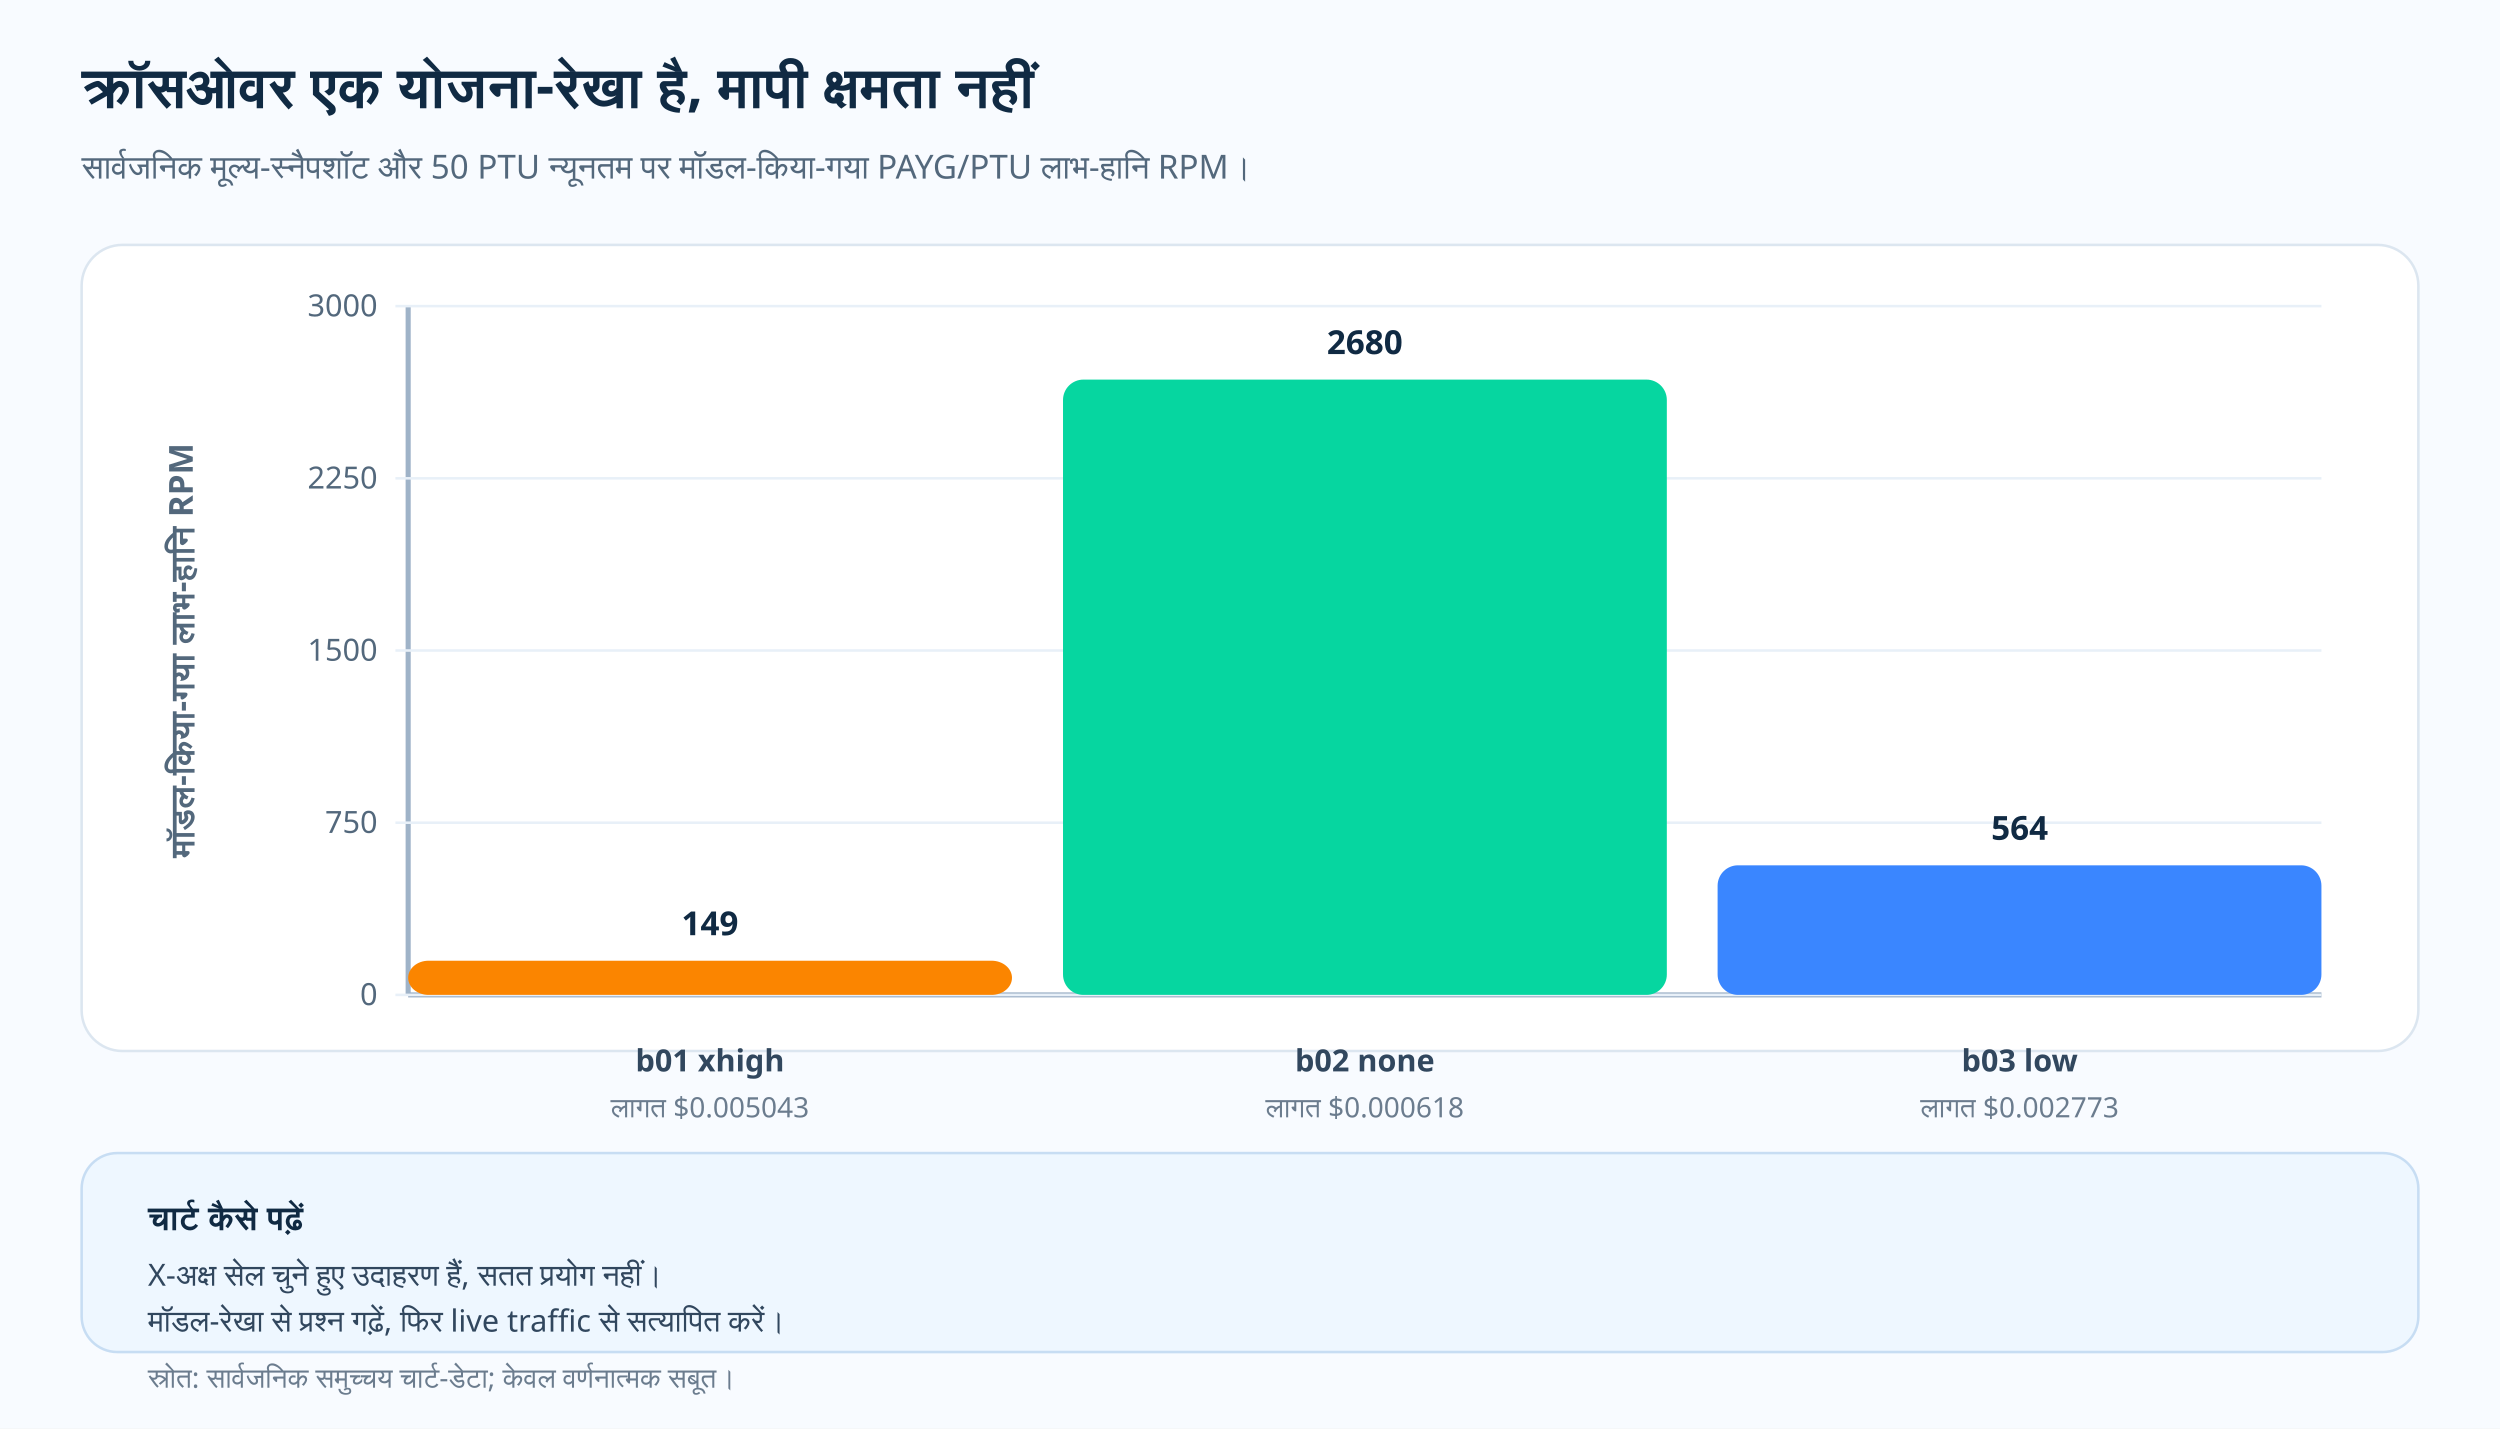
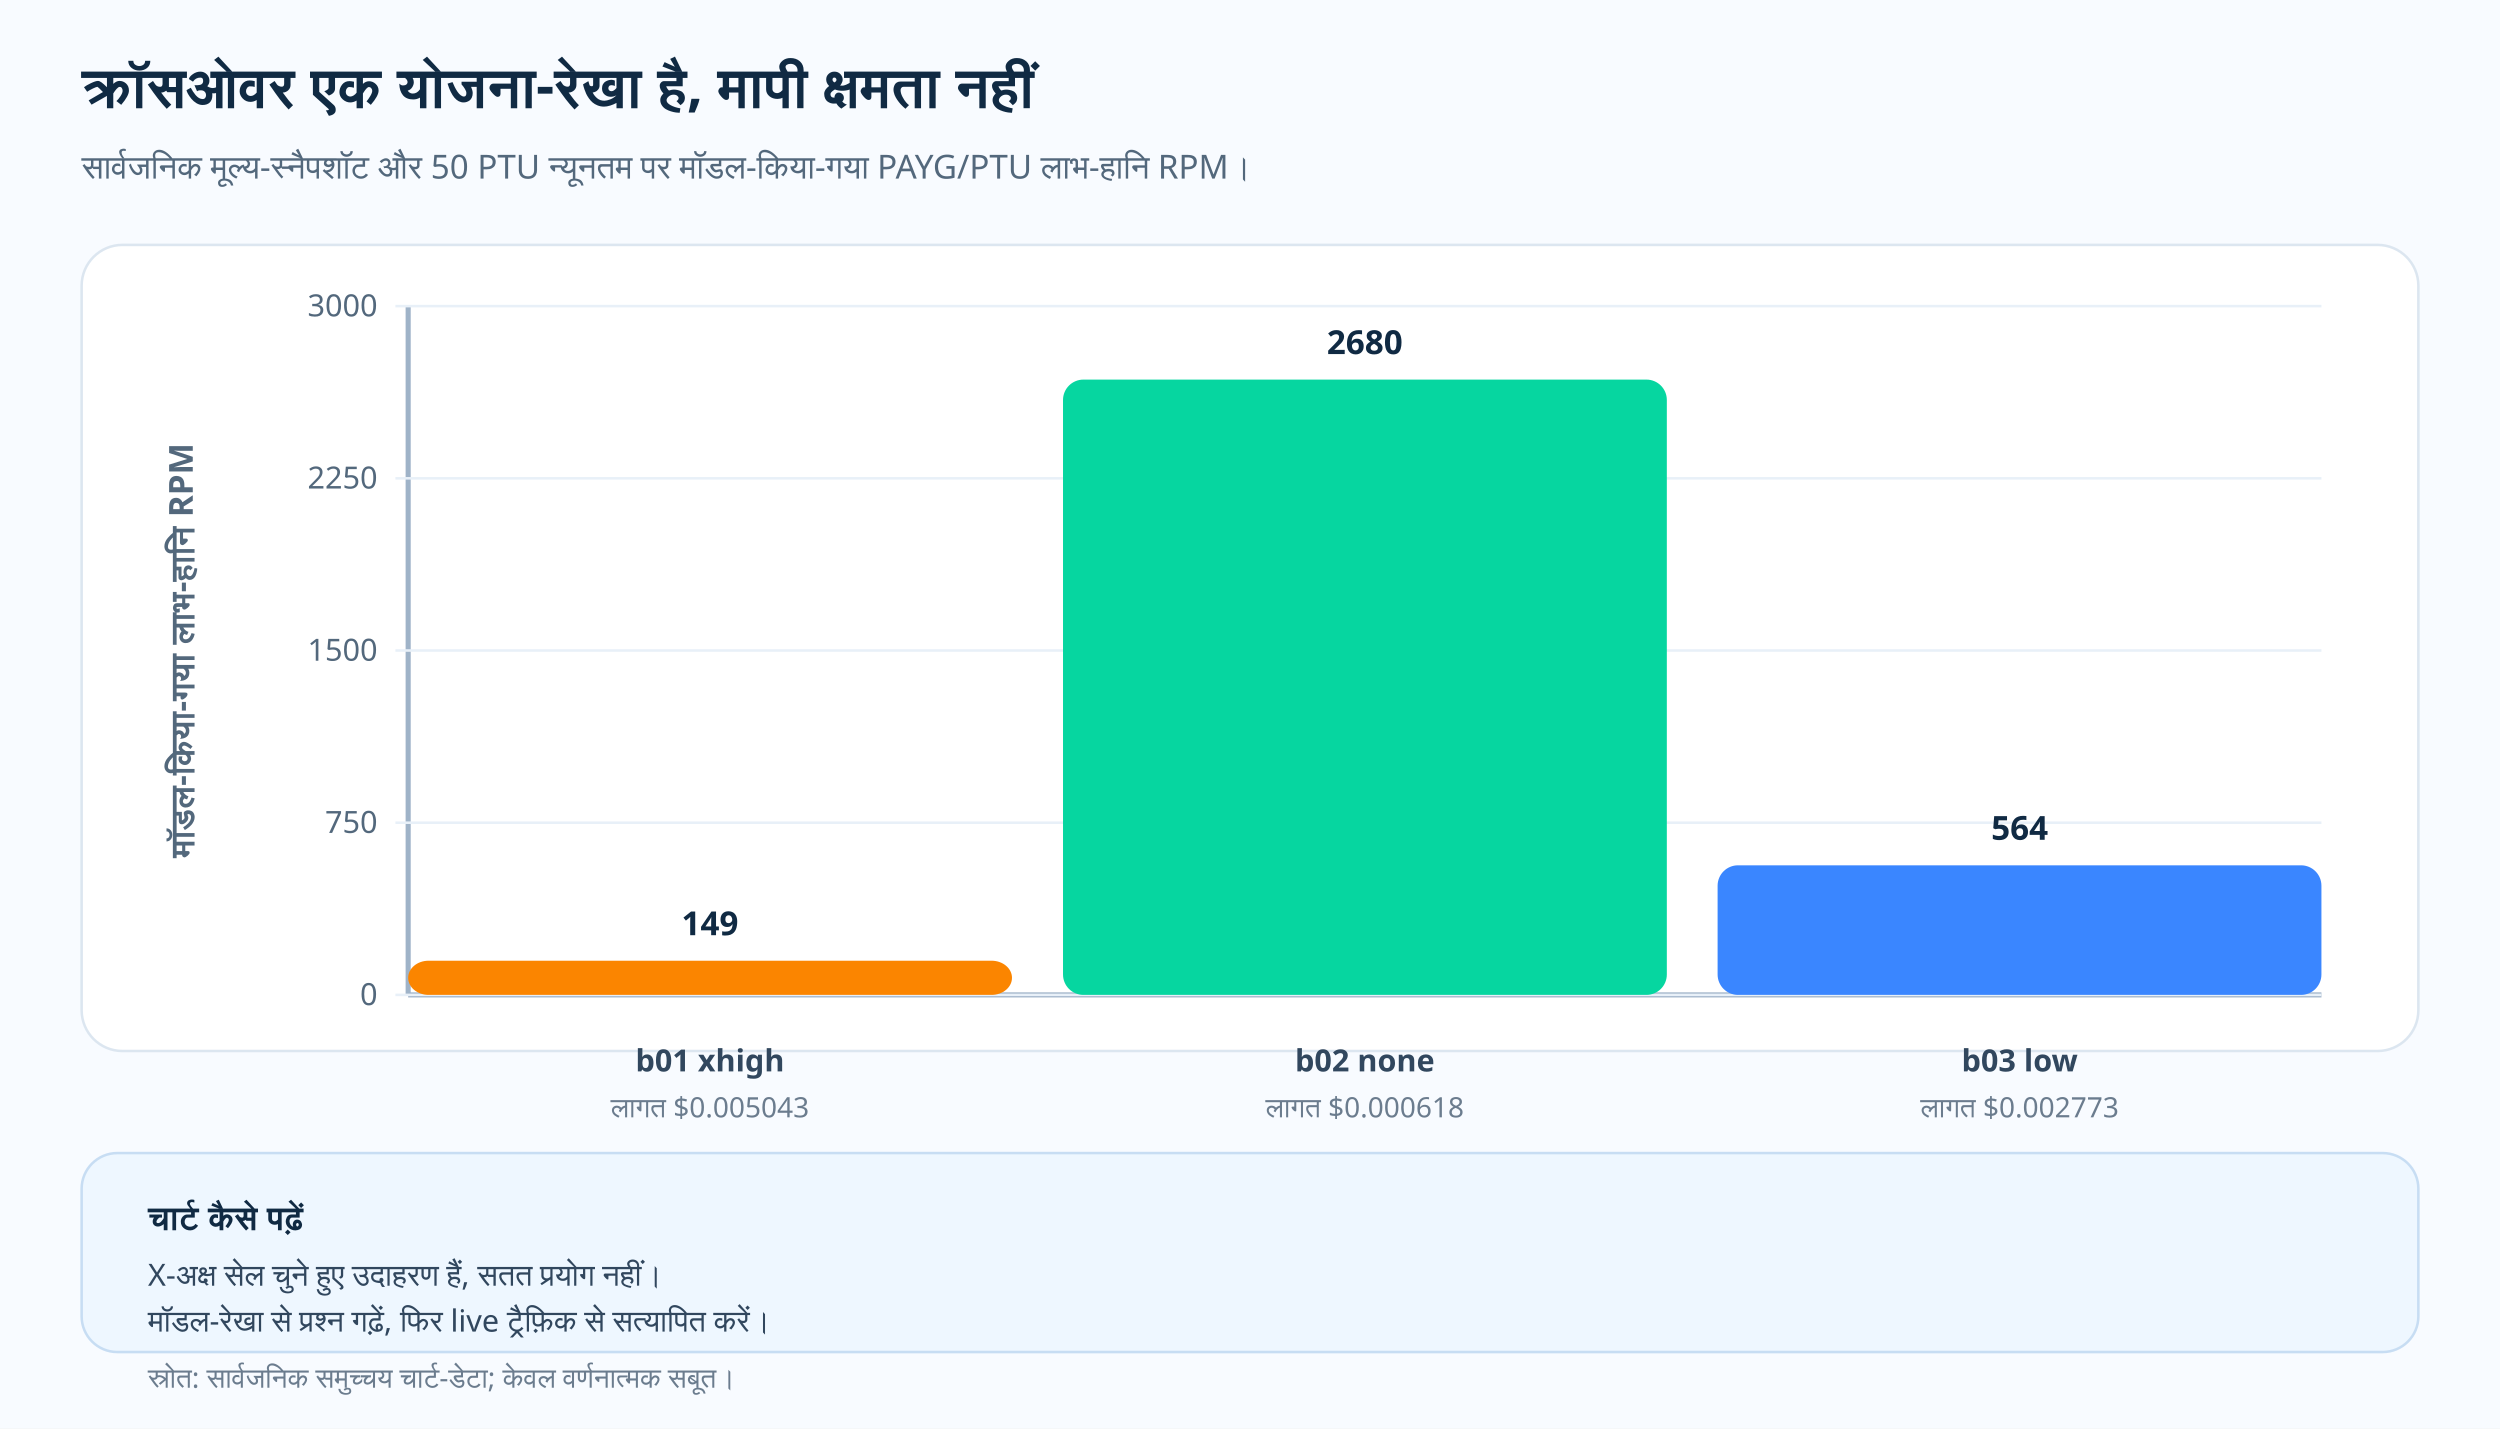
<svg xmlns="http://www.w3.org/2000/svg" role="img" aria-labelledby="title desc" viewBox="0 0 980 560">
  <rect width="980" height="560" fill="#f8fbff" />
  <text x="32" y="42" font-family="Segoe UI, system-ui, sans-serif" font-size="22" font-weight="700" fill="#102a43">क्रॉसओवर एक योजना-रेखा है, मापी क्षमता नहीं</text>
  <text x="32" y="70" font-family="Segoe UI, system-ui, sans-serif" font-size="13" fill="#53687c">सार्वजनिक मूल्य-स्नैपशॉट और 50 PTU न्यूनतम पर मॉडल-किया-गया PAYG/PTU लाभ-हानि RPM।</text>
  <rect x="32" y="96" width="916" height="316" rx="16" fill="#fff" stroke="#dce6f0" />
  <line x1="160" y1="390" x2="910" y2="390" stroke="#9fb3c8" stroke-width="2" />
  <line x1="160" y1="120" x2="160" y2="390" stroke="#9fb3c8" stroke-width="2" />
  <line x1="155" y1="390.0" x2="910" y2="390.0" stroke="#e8f0f8" />
  <text x="148" y="394.0" text-anchor="end" font-family="Segoe UI, system-ui, sans-serif" font-size="12" fill="#53687c">0</text>
  <line x1="155" y1="322.5" x2="910" y2="322.5" stroke="#e8f0f8" />
  <text x="148" y="326.5" text-anchor="end" font-family="Segoe UI, system-ui, sans-serif" font-size="12" fill="#53687c">750</text>
  <line x1="155" y1="255.0" x2="910" y2="255.0" stroke="#e8f0f8" />
  <text x="148" y="259.0" text-anchor="end" font-family="Segoe UI, system-ui, sans-serif" font-size="12" fill="#53687c">1500</text>
  <line x1="155" y1="187.5" x2="910" y2="187.5" stroke="#e8f0f8" />
  <text x="148" y="191.5" text-anchor="end" font-family="Segoe UI, system-ui, sans-serif" font-size="12" fill="#53687c">2250</text>
  <line x1="155" y1="120.0" x2="910" y2="120.0" stroke="#e8f0f8" />
  <text x="148" y="124.0" text-anchor="end" font-family="Segoe UI, system-ui, sans-serif" font-size="12" fill="#53687c">3000</text>
  <text x="76" y="255.0" transform="rotate(-90 76 255.0)" text-anchor="middle" font-family="Segoe UI, system-ui, sans-serif" font-size="13" font-weight="700" fill="#53687c">मॉडल-किया-गया लाभ-हानि RPM</text>
  <rect x="160.0" y="376.6" width="236.7" height="13.4" rx="8" fill="#fb8500" />
  <text x="278.3" y="366.6" text-anchor="middle" font-family="Segoe UI, system-ui, sans-serif" font-size="13" font-weight="700" fill="#102a43">149</text>
  <text x="278.3" y="420" text-anchor="middle" font-family="Segoe UI, system-ui, sans-serif" font-size="12" font-weight="700" fill="#31475e">b01 xhigh</text>
  <text x="278.3" y="438" text-anchor="middle" font-family="Segoe UI, system-ui, sans-serif" font-size="11" fill="#6b7c8e">लागत $0.005043</text>
  <rect x="416.7" y="148.8" width="236.7" height="241.2" rx="8" fill="#06d6a0" />
  <text x="535.0" y="138.8" text-anchor="middle" font-family="Segoe UI, system-ui, sans-serif" font-size="13" font-weight="700" fill="#102a43">2680</text>
  <text x="535.0" y="420" text-anchor="middle" font-family="Segoe UI, system-ui, sans-serif" font-size="12" font-weight="700" fill="#31475e">b02 none</text>
  <text x="535.0" y="438" text-anchor="middle" font-family="Segoe UI, system-ui, sans-serif" font-size="11" fill="#6b7c8e">लागत $0.000618</text>
  <rect x="673.3" y="339.2" width="236.7" height="50.8" rx="8" fill="#3a86ff" />
  <text x="791.7" y="329.2" text-anchor="middle" font-family="Segoe UI, system-ui, sans-serif" font-size="13" font-weight="700" fill="#102a43">564</text>
  <text x="791.7" y="420" text-anchor="middle" font-family="Segoe UI, system-ui, sans-serif" font-size="12" font-weight="700" fill="#31475e">b03 low</text>
  <text x="791.7" y="438" text-anchor="middle" font-family="Segoe UI, system-ui, sans-serif" font-size="11" fill="#6b7c8e">लागत $0.002773</text>
  <rect x="32" y="452" width="916" height="78" rx="14" fill="#eef7ff" stroke="#c7ddf3" />
  <text x="58" y="482" font-family="Segoe UI, system-ui, sans-serif" font-size="13" font-weight="700" fill="#102a43">चार्ट कैसे पढ़ें</text>
  <text x="58" y="504" font-family="Segoe UI, system-ui, sans-serif" font-size="12" fill="#31475e">X-अक्ष सेल चुने हुए उदाहरण हैं, सतत प्रयोग नहीं।</text>
-   <text x="58" y="522" font-family="Segoe UI, system-ui, sans-serif" font-size="12" fill="#31475e">मॉडल-रेखा से प्रश्न गढ़ें, फिर live traffic से सत्यापित करें।</text>
+   <text x="58" y="522" font-family="Segoe UI, system-ui, sans-serif" font-size="12" fill="#31475e">मॉडल-रेखा से प्रश्न गढ़ें, फिर live ट्रैफ़िक से सत्यापित करें।</text>
  <text x="58" y="544" font-family="Segoe UI, system-ui, sans-serif" font-size="11" fill="#6b7c8e">स्रोत: सार्वजनिक समुच्चय चार्ट-डेटा; केवल वर्णनात्मक सबूत।</text>
</svg>
